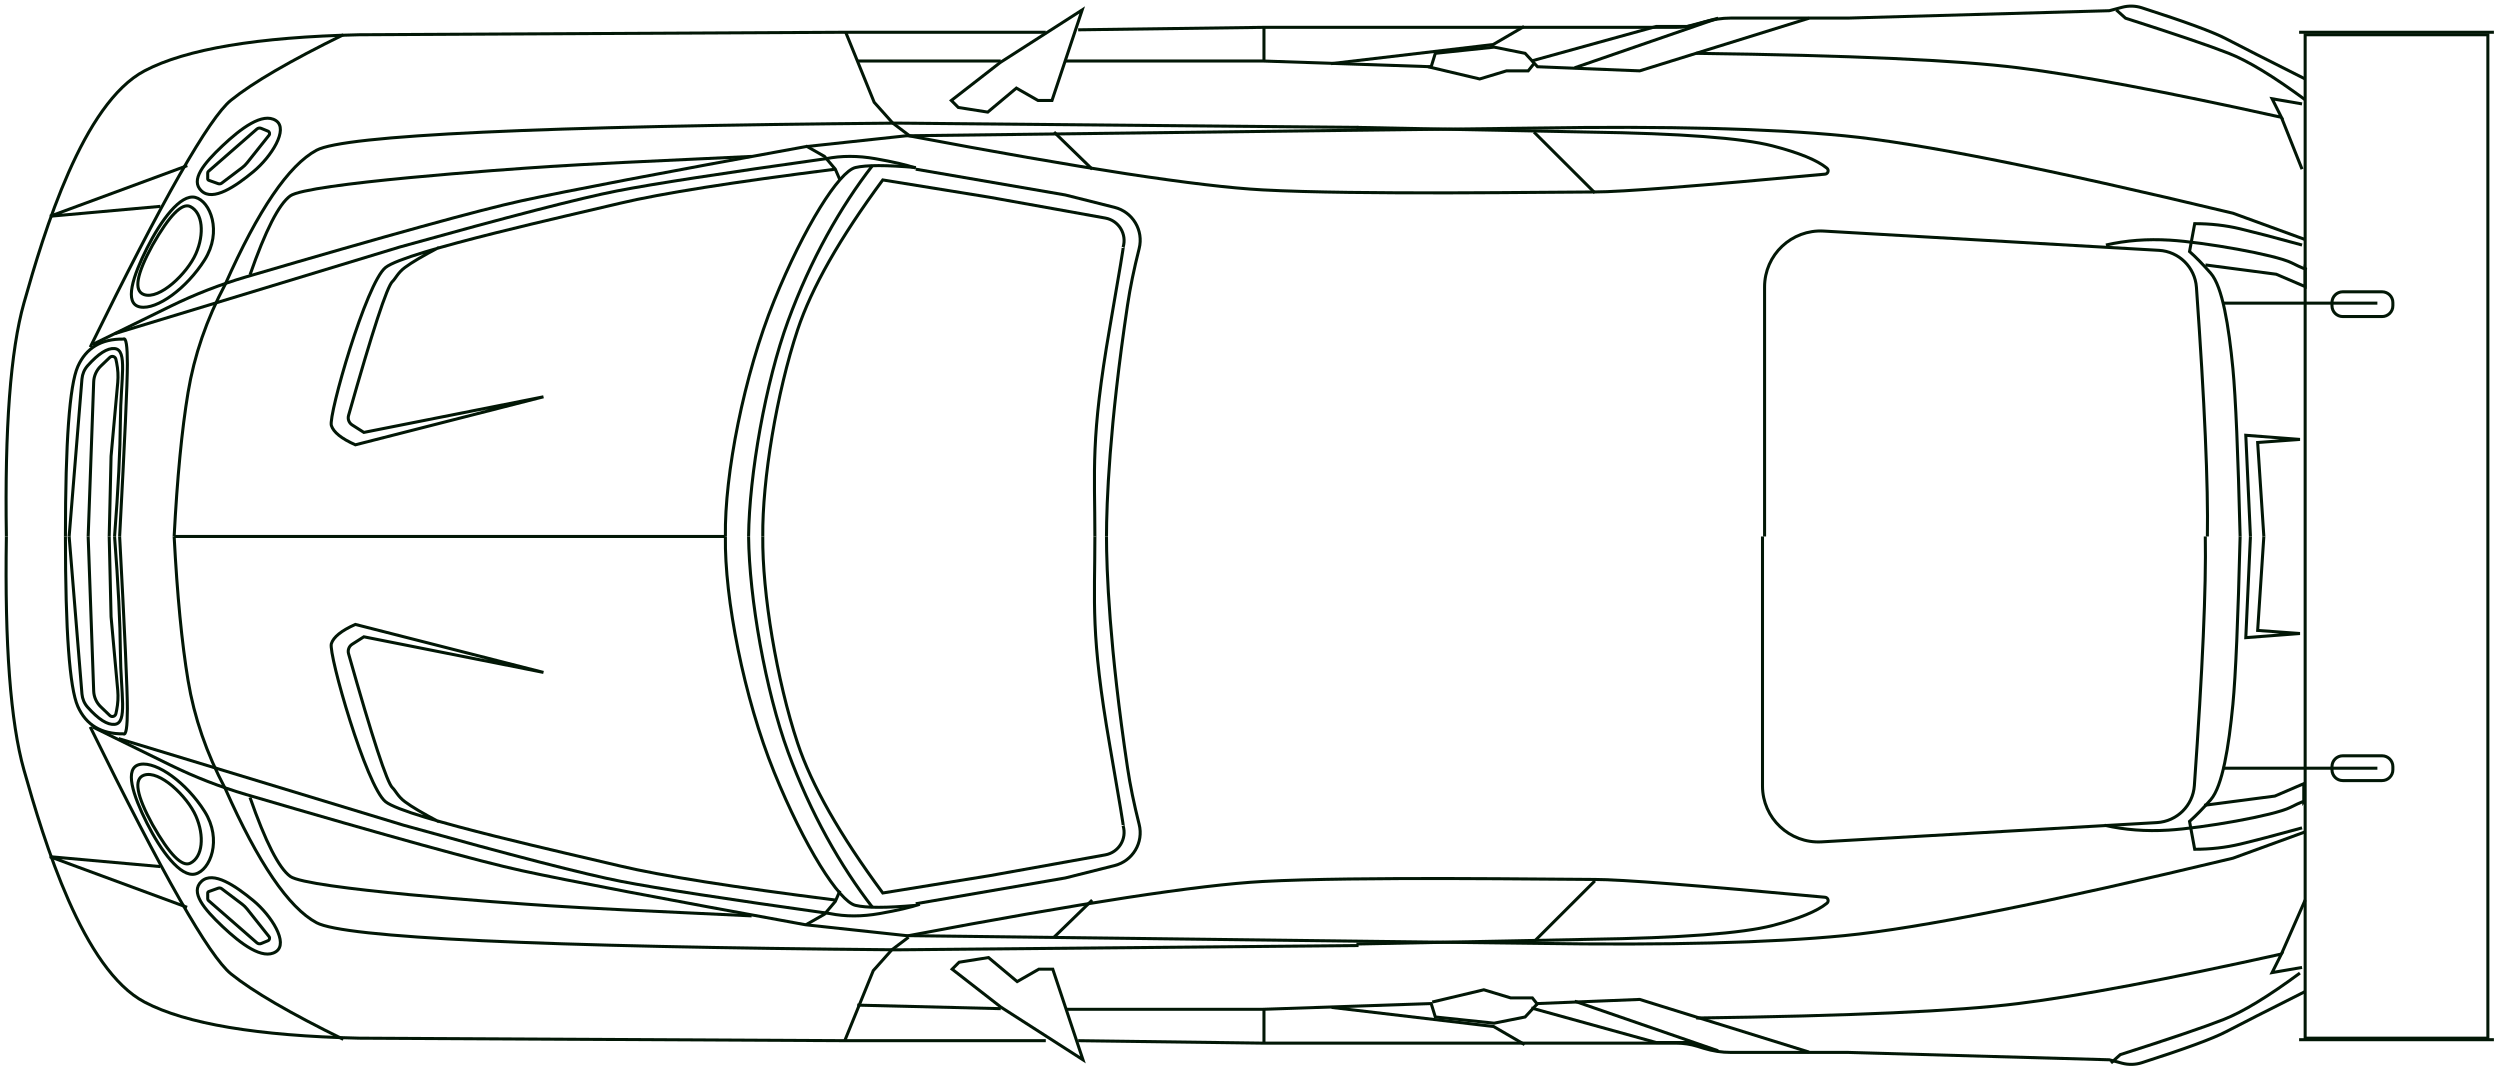
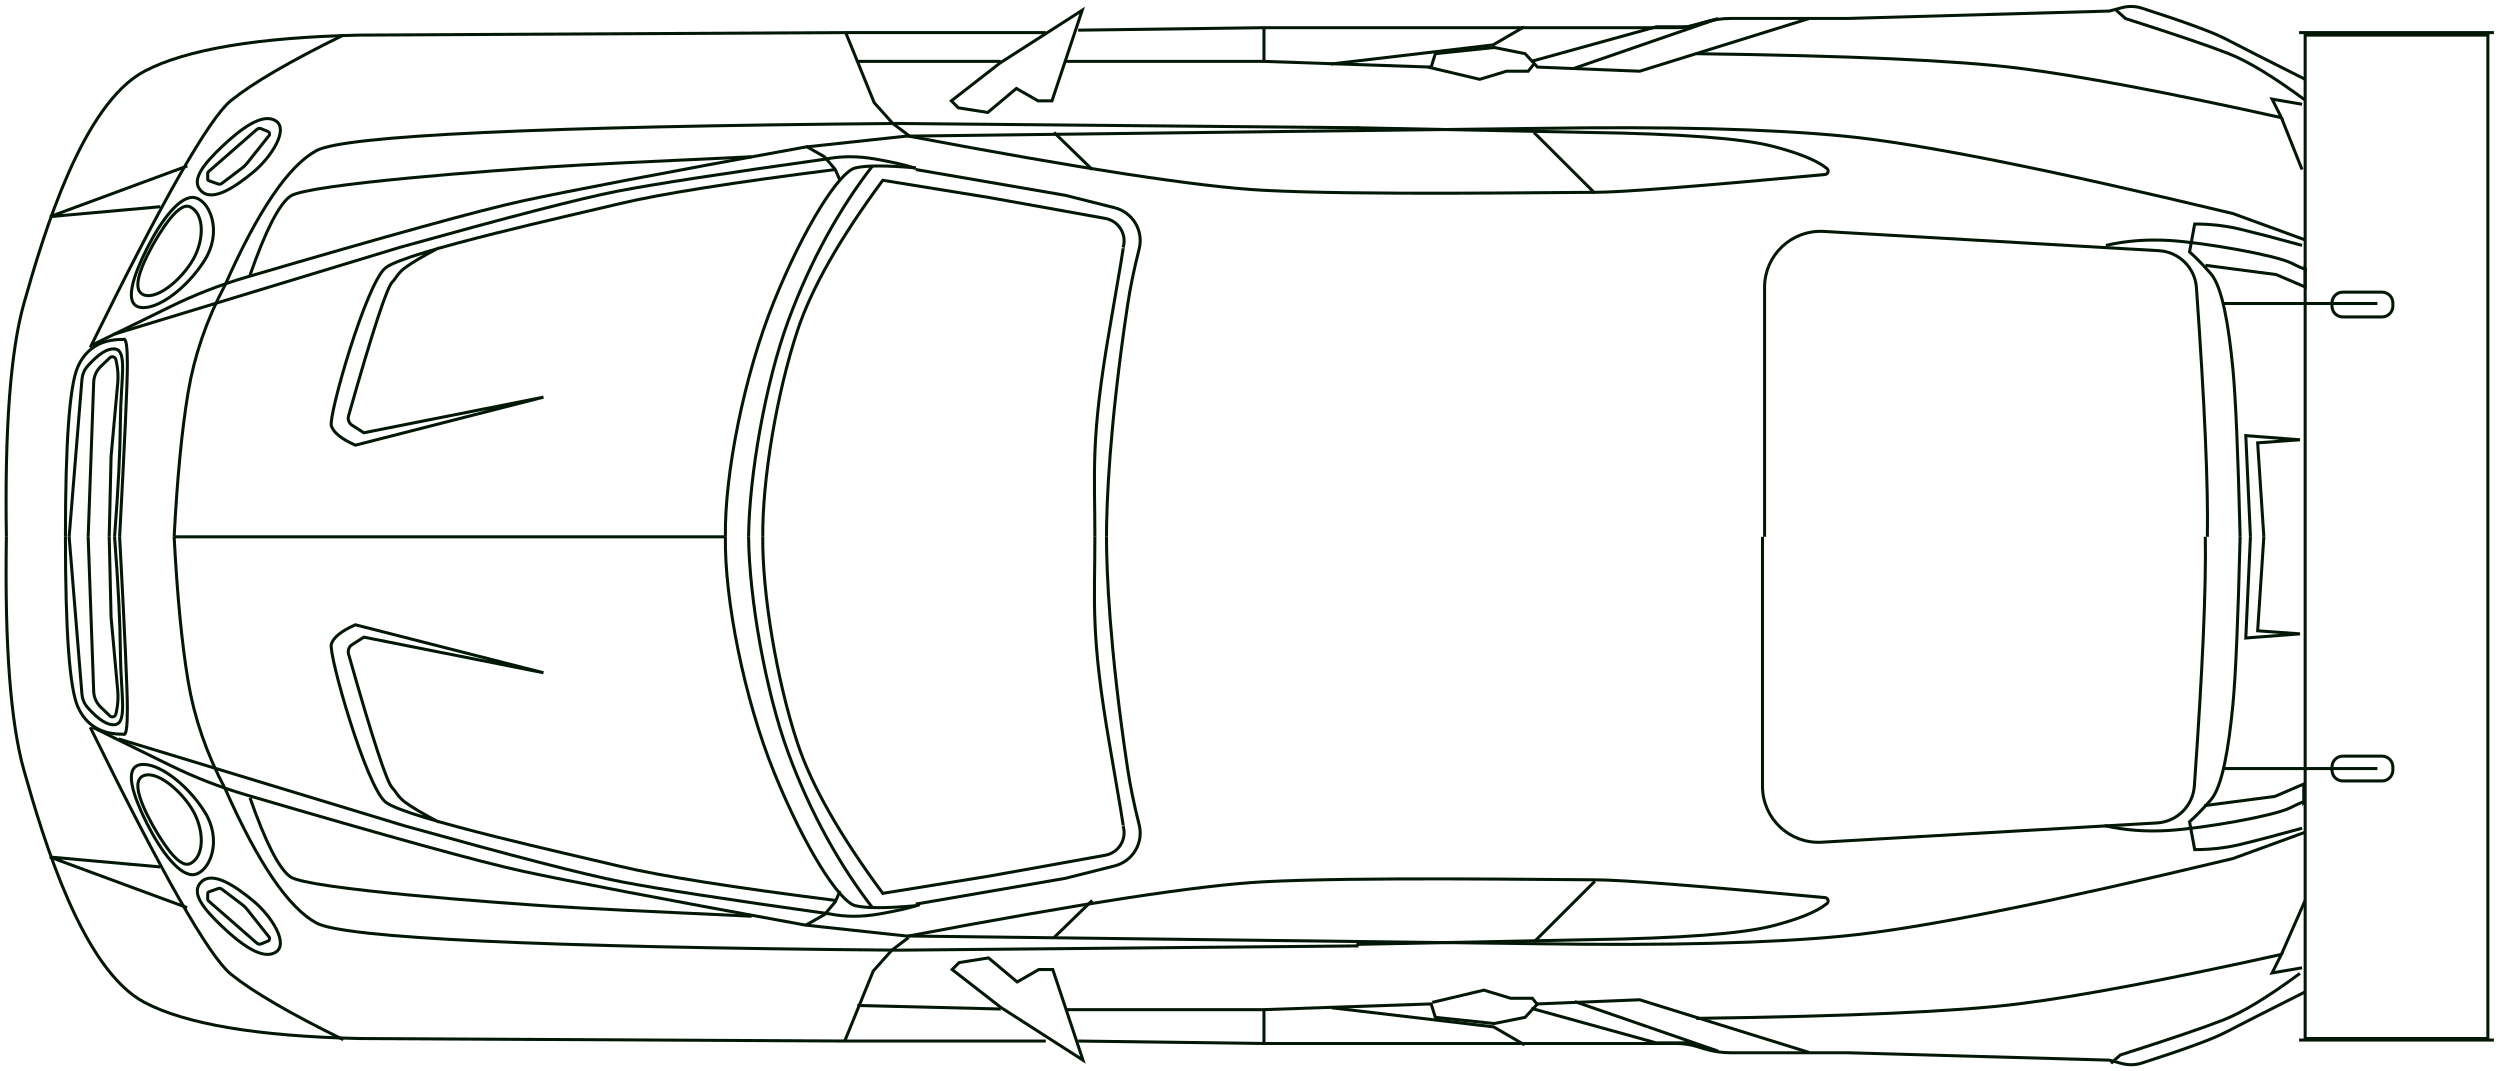
- <svg xmlns="http://www.w3.org/2000/svg" xmlns:xlink="http://www.w3.org/1999/xlink" version="1.1" preserveAspectRatio="xMidYMid meet" viewBox="0 0 820 351" width="820" height="351">
+ <svg xmlns="http://www.w3.org/2000/svg" xmlns:xlink="http://www.w3.org/1999/xlink" version="1.1" preserveAspectRatio="xMidYMid meet" viewBox="0 0 820 351" width="600" height="257">
  <defs>
    <path d="M756.09 11.4L816.02 11.4L816.02 340.52L756.09 340.52L756.09 11.4Z" id="a1Jz32UZfT" />
    <path d="M818 10.58L754.11 10.58" id="j6EupHoHQ" />
    <path d="M818 341.02L754.11 341.02" id="daViYHaZj" />
    <path d="M343.02 341.34L277 341.34L117.79 340.52C84.45 339.76 61 335.82 47.46 328.71C27.14 318.04 14.45 275.89 7.85 252.52C3.45 236.95 1.53 211.43 2.09 175.96" id="a1AID193UI" />
    <path d="M39.24 175.96C40.93 144.39 41.78 125.55 41.78 119.46C41.78 113.36 41.34 110.62 40.46 111.22C33.21 111.12 28.23 114.13 25.52 120.22C22.82 126.32 21.46 144.9 21.46 175.96" id="acMe4nPJe" />
    <path d="M112.6 11.4C95.18 19.95 82.9 27.1 75.77 32.86C68.64 38.62 53.25 65.62 29.59 113.87" id="a3JXsNpia" />
    <path d="M756.09 78.57L732.43 69.94C671.83 55.38 629.34 46.91 604.96 44.54C580.59 42.17 546.9 41.32 503.9 42L297.22 44.54L264.21 48.1C217.66 56.56 186.59 62.49 171.02 65.87C157.39 68.84 127.3 77.15 80.75 90.81C72.22 93.31 63.92 96.54 55.93 100.45C52.52 102.12 43.99 106.31 30.35 112.99" id="b18ZyCV0w" />
    <path d="M39.24 175.96C40.93 207.53 41.78 226.36 41.78 232.46C41.78 238.55 41.34 241.3 40.46 240.7C33.21 240.79 28.23 237.79 25.52 231.7C22.82 225.6 21.46 207.02 21.46 175.96" id="a2ETaWqO6w" />
    <path d="M112.6 340.9C95.18 332.35 82.9 325.19 75.77 319.44C68.64 313.68 53.25 286.68 29.59 238.42" id="adUfRmNlF" />
    <path d="M756.09 272.85L732.43 281.48C671.83 296.04 629.34 304.51 604.96 306.88C580.59 309.25 546.9 310.09 503.9 309.42L297.22 306.88L264.21 303.32C217.66 294.86 186.59 288.93 171.02 285.55C157.39 282.58 127.3 274.27 80.75 260.61C72.22 258.11 63.92 254.88 55.93 250.97C52.52 249.29 43.99 245.11 30.35 238.42" id="blchOQcsA" />
    <path d="M343.02 10.58L277 10.58L117.79 11.4C84.45 12.16 61 16.1 47.46 23.21C27.14 33.88 14.45 76.03 7.85 99.4C3.45 114.97 1.53 140.49 2.09 175.96" id="a2E3rVqH9u" />
    <path d="M328.04 20.52L354.96 3.25L345.05 32.96L340.48 32.96L333.37 28.9L323.98 36.77L314.33 35.25L312.04 32.96L328.04 20.52Z" id="c2YzpYxSiE" />
    <path d="M328.3 330.34L355.21 347.61L345.31 317.89L340.74 317.89L333.63 321.96L324.23 314.08L314.58 315.61L312.3 317.89L328.3 330.34Z" id="dviC4C0Gz" />
    <path d="M300.36 55.11C297.32 54.09 292.92 53.07 287.16 52.06C281.41 51.04 275.97 51.04 270.87 52.06C237.04 56.8 214.2 60.32 202.35 62.63C190.5 64.94 166.77 71.07 131.16 81.01L37.58 109.45" id="d1gH38q6C5" />
    <path d="M301.7 296.6C298.65 297.62 294.25 298.64 288.49 299.65C282.74 300.67 277.31 300.67 272.2 299.65C238.37 294.91 215.53 291.39 203.68 289.08C191.83 286.77 168.1 280.64 132.49 270.7L38.91 242.26" id="a4gMGSpWor" />
    <path d="M445.6 41.78L294.27 40.38C176.45 41.39 112.97 44.36 103.83 49.27C94.69 54.18 84.7 68.84 73.87 93.27C67.78 104.74 63.71 116.56 61.68 128.75C59.65 140.94 58.13 156.68 57.12 175.96" id="derrlnt2x" />
    <path d="M445.6 310.14L294.27 311.54C176.45 310.53 112.97 307.56 103.83 302.65C94.69 297.74 84.7 283.08 73.87 258.65C67.78 247.18 63.71 235.35 61.68 223.16C59.65 210.97 58.13 195.24 57.12 175.96" id="a1thG4yFMx" />
    <path d="M246.53 51.3C213.02 52.82 191.03 53.92 180.57 54.6C164.87 55.61 100.79 60.19 95.2 64.25C91.48 66.96 87.07 75.59 82 90.15" id="d3CJiRNZtw" />
    <path d="M246.53 300.41C213.02 298.89 191.03 297.79 180.57 297.11C164.87 296.1 100.79 291.52 95.2 287.46C91.48 284.75 87.07 276.12 82 261.56" id="bVioK9C0F" />
    <path d="M143.98 81.14C138.82 83.85 135.09 86.05 132.81 87.74C130.52 89.43 129.67 91.46 128.74 92.31C126.96 93.93 122.16 108.59 114.33 136.28C113.99 137.46 114.47 138.73 115.52 139.39C116.03 139.72 117.3 140.53 119.35 141.83L178.26 130.15L116.56 145.9C111.98 143.86 109.36 141.75 108.68 139.55C107.67 136.25 120.11 92.82 126.46 87.74C129.82 85.05 145.53 80.64 162.57 76.38C177.68 72.6 193.85 68.93 203.39 66.66C216.94 63.44 240.47 59.72 273.98 55.49" id="c5z4O1yvzA" />
    <path d="M143.98 269.57C138.82 266.86 135.09 264.66 132.81 262.96C130.52 261.27 129.67 259.24 128.74 258.39C126.96 256.77 122.16 242.12 114.33 214.43C113.99 213.24 114.47 211.97 115.52 211.31C116.03 210.98 117.3 210.17 119.35 208.87L178.26 220.55L116.56 204.81C111.98 206.84 109.36 208.95 108.68 211.15C107.67 214.46 120.11 257.88 126.46 262.96C129.82 265.65 145.53 270.06 162.57 274.32C177.68 278.1 193.85 281.77 203.39 284.04C216.94 287.26 240.47 290.98 273.98 295.21" id="a2fbdYsRnO" />
    <path d="M275.51 59.02L273.98 55.49L270.43 51.3L264.33 47.84" id="b8s1kKzAcl" />
    <path d="M275.51 292.14L273.98 295.67L270.43 299.86L264.33 303.32" id="a49l0QBrAu" />
    <path d="M300.36 54.95C290.73 54.11 284.14 54.11 280.59 54.95C275.25 56.22 263.83 74.25 253.92 98.63C244.02 123.01 237.61 155.74 237.93 175.96" id="a52mqBksdI" />
    <path d="M300.36 296.96C290.73 297.81 284.14 297.81 280.59 296.96C275.25 295.7 263.83 277.66 253.92 253.28C244.02 228.9 237.61 196.18 237.93 175.96" id="anGsGVXqT" />
    <path d="M286.17 54.32C275.7 67.81 265.86 85.17 258.49 105.24C251.13 125.3 245.74 155.74 245.54 175.96" id="bTrovwYwG" />
    <path d="M286.17 297.6C275.7 284.11 265.86 266.74 258.49 246.68C251.13 226.62 245.74 196.18 245.54 175.96" id="a1KBXehTK" />
    <path d="M359.12 175.96C359.13 154.06 357.63 144.13 364.02 107.37C367.25 88.78 368.7 80.02 368.38 81.09C369.68 76.79 366.95 72.31 362.52 71.52C357.46 70.61 344.79 68.33 324.53 64.69L289.55 59.02C275.5 78.03 266.19 94.42 261.62 108.17C254.76 128.8 250 157.49 250.19 175.96" id="jYT1HTcSf" />
    <path d="M359.12 175.96C359.13 197.86 357.63 207.79 364.02 244.55C367.25 263.14 368.7 271.9 368.38 270.83C369.68 275.13 366.95 279.61 362.52 280.4C357.46 281.31 344.79 283.59 324.53 287.23L289.55 292.9C275.5 273.89 266.19 257.5 261.62 243.75C254.76 223.12 250 194.43 250.19 175.96" id="bFvKiP8WC" />
    <path d="M362.93 175.96C362.93 165.06 363.88 139.74 369.84 100.01C370.69 94.34 371.96 88.19 373.64 81.54C375.16 75.57 371.54 69.51 365.57 68.01C363.42 67.46 358.03 66.11 349.42 63.95L300.36 55.49" id="b1vpRo3KtC" />
    <path d="M362.93 175.96C362.93 186.86 363.88 212.18 369.84 251.91C370.69 257.58 371.96 263.73 373.64 270.38C375.16 276.35 371.54 282.41 365.57 283.91C363.42 284.45 358.03 285.81 349.42 287.97L300.36 296.43" id="a24cwcUW5" />
    <path d="M66.1 62.63C69.91 66.17 77.27 61.12 83.11 56.3C88.95 51.47 94.79 42.33 90.48 39.54C86.16 36.75 79.05 42.07 72.96 47.84C66.86 53.62 62.29 59.09 66.1 62.63Z" id="a1lv0HVYL1" />
    <path d="M66.1 289.08C69.91 285.54 77.27 290.58 83.11 295.41C88.95 300.24 94.79 309.38 90.48 312.17C86.16 314.96 79.05 309.64 72.96 303.87C66.86 298.09 62.29 292.62 66.1 289.08Z" id="bK0DZJXIU" />
    <path d="M68.48 59.14C68.27 59.07 68.13 58.87 68.13 58.65C68.13 58.2 68.13 57.17 68.13 56.71C68.13 56.51 68.22 56.33 68.37 56.2C71.67 53.31 81.03 45.15 84.25 42.33C84.64 41.99 85.19 41.9 85.67 42.1C86.33 42.37 87.29 42.76 87.89 43.01C88.42 43.23 88.6 43.9 88.24 44.36C86.65 46.35 82.63 51.41 81.05 53.4C80.57 54.01 80.01 54.56 79.39 55.02C77.95 56.11 74.25 58.91 72.73 60.06C72.4 60.31 71.96 60.38 71.56 60.24C70.88 60 69.22 59.41 68.48 59.14Z" id="b2xWfp8KVM" />
    <path d="M68.48 292.43C68.27 292.5 68.13 292.7 68.13 292.92C68.13 293.37 68.13 294.39 68.13 294.86C68.13 295.05 68.22 295.24 68.37 295.37C71.67 298.25 81.03 306.42 84.25 309.23C84.64 309.57 85.19 309.67 85.67 309.47C86.33 309.2 87.29 308.8 87.89 308.56C88.42 308.34 88.6 307.66 88.24 307.21C86.65 305.22 82.63 300.15 81.05 298.16C80.57 297.56 80.01 297.01 79.39 296.54C77.95 295.45 74.25 292.65 72.73 291.51C72.4 291.25 71.96 291.19 71.56 291.33C70.88 291.57 69.22 292.16 68.48 292.43Z" id="b2XO0zHgtC" />
    <path d="M45.98 100.69C51.46 101.7 61.21 94.6 67.11 85.26C73 75.91 68.93 65.96 64.06 64.74C59.18 63.52 52.73 72.41 48.21 81.4C43.69 90.38 40.49 99.68 45.98 100.69Z" id="c2kiR47uA" />
    <path d="M45.98 250.71C51.46 249.7 61.21 256.8 67.11 266.15C73 275.49 68.93 285.45 64.06 286.67C59.18 287.88 52.73 278.99 48.21 270.01C43.69 261.02 40.49 251.72 45.98 250.71Z" id="aqhLA38f6" />
    <path d="M47.2 96.61C52.28 98.44 61.42 89.71 64.26 83.2C67.11 76.7 66.5 69.8 62.43 67.76C59.72 66.41 55.59 70.61 50.04 80.37C44.76 89.98 43.81 95.39 47.2 96.61Z" id="dq0rBIsfC" />
    <path d="M47.2 254.27C52.28 252.44 61.42 261.18 64.26 267.68C67.11 274.18 66.5 281.09 62.43 283.12C59.72 284.47 55.59 280.27 50.04 270.51C44.76 260.9 43.81 255.49 47.2 254.27Z" id="cnWSWLSWh" />
    <path d="M37.58 175.96C38.78 160.38 39.42 147.71 39.49 137.96C39.59 124.22 41.96 114.73 37.58 114.33C35.23 114.11 32.29 115.98 28.76 119.93C27.67 121.15 27.02 122.68 26.88 124.31C26.32 131.19 24.92 148.41 22.68 175.96" id="a2EsCYPBrT" />
    <path d="M37.58 175.96C38.78 191.54 39.42 204.21 39.49 213.96C39.59 227.7 41.96 237.19 37.58 237.59C35.23 237.81 32.29 235.94 28.76 231.98C27.67 230.77 27.02 229.24 26.88 227.61C26.32 220.73 24.92 203.51 22.68 175.96" id="b13GLEqhQv" />
    <path d="M35.82 175.96L36.43 149.64C37.6 136.75 38.33 128.69 38.62 125.47C38.81 123.31 38.69 121.13 38.26 119.01C38.12 118.35 38.2 118.73 38.02 117.86C37.83 116.93 36.69 116.58 36.01 117.24C34.98 118.23 33.95 119.22 33.04 120.09C31.63 121.45 30.8 123.31 30.73 125.26C30.49 132.02 29.88 148.92 28.92 175.96" id="c2EnHgqNpe" />
    <path d="M35.82 175.96L36.43 202.28C37.6 215.17 38.33 223.23 38.62 226.45C38.81 228.61 38.69 230.79 38.26 232.91C38.12 233.57 38.2 233.19 38.02 234.06C37.83 234.99 36.69 235.34 36.01 234.68C34.98 233.69 33.95 232.7 33.04 231.82C31.63 230.47 30.8 228.61 30.73 226.65C30.49 219.9 29.88 203 28.92 175.96" id="b25qoaqrOt" />
    <path d="M237.92 175.96L57.12 175.96" id="ffP2s7hle" />
    <path d="M277.39 10.58L286.73 33.55L292.83 40.38L298.31 44.52" id="a30p6hf59z" />
    <path d="M277.08 341.34L286.43 318.37L292.52 311.54L298.01 307.4" id="c1OjP4Iq4i" />
    <path d="M444.91 41.78L521.09 43.32C551.33 43.77 571.42 45.28 581.35 47.84C590.05 50.09 596.01 52.52 599.22 55.15C599.99 55.78 599.61 57.03 598.62 57.12C556.78 61.01 531.62 62.96 523.12 62.96C509.92 62.96 445.25 63.98 414.1 62.28C393.34 61.16 354.64 55.23 298.01 44.52" id="crjNf0vmC" />
    <path d="M358.24 55.49L345.72 43.32" id="b67OWM5BS" />
    <path d="M444.91 309.64L521.09 308.1C551.33 307.65 571.42 306.14 581.35 303.58C590.05 301.33 596.01 298.9 599.22 296.27C599.99 295.64 599.61 294.39 598.62 294.3C556.78 290.41 531.62 288.46 523.12 288.46C509.92 288.46 445.25 287.44 414.1 289.13C393.34 290.26 354.64 296.18 298.01 306.9" id="b2ZnP137q2" />
    <path d="M358.24 295.23L345.72 307.4" id="barcFc8Dt" />
    <path d="M503.14 43.32L523.12 63.26" id="cKTe7xzc" />
    <path d="M503.14 308.87L523.12 288.93" id="aoS8K17ak" />
    <path d="M756.09 325.22C743.51 331.54 734.85 335.94 730.11 338.42C725.86 340.65 716.66 344.03 702.51 348.57C700.42 349.24 698.17 349.29 696.05 348.73C695.49 348.58 694.09 348.2 691.85 347.61L606.2 345.19C585.68 345.19 572.86 345.19 567.73 345.19C564.73 345.19 561.75 344.74 558.88 343.85C557.78 343.51 558.06 343.6 556.78 343.2C554.53 342.5 552.19 342.15 549.84 342.15C531.76 342.15 486.56 342.15 414.24 342.15L353.64 341.34" id="b1sFjPJ9Ks" />
    <path d="M756.09 25.9C743.51 19.58 734.85 15.18 730.11 12.7C725.86 10.47 716.66 7.09 702.51 2.55C700.42 1.88 698.17 1.83 696.05 2.39C695.49 2.54 694.09 2.92 691.85 3.51L606.2 5.93C585.68 5.93 572.86 5.93 567.73 5.93C564.73 5.93 561.75 6.38 558.88 7.27C557.78 7.61 558.06 7.52 556.78 7.92C554.53 8.62 552.19 8.97 549.84 8.97C531.76 8.97 486.56 8.97 414.24 8.97L353.64 9.78" id="h1RWE9Pf5G" />
    <path d="M724.02 175.96C724.31 159.37 723.12 132.13 720.43 94.23C719.96 87.68 714.7 82.49 708.14 82.11C682.27 80.62 622.47 77.19 598.19 75.79C587.65 75.19 578.78 83.57 578.78 94.12C578.78 105.03 578.78 132.31 578.78 175.96" id="c1axSijrfF" />
    <path d="M723.34 175.96C723.64 192.55 722.44 219.79 719.75 257.69C719.29 264.24 714.03 269.43 707.47 269.81C681.59 271.29 621.8 274.73 597.51 276.13C586.98 276.73 578.1 268.35 578.1 257.8C578.1 246.89 578.1 219.61 578.1 175.96" id="a10ePuSAne" />
    <path d="M61.37 297.6L16.34 280.99L52.57 284.24" id="ar0F5AoZl" />
    <path d="M61.43 54.32L16.4 70.93L52.63 67.68" id="abWEGU2sk" />
    <path d="M328.25 20.01L281.19 20.01" id="a2YogQTOsg" />
    <path d="M328.25 330.84L281.19 329.68" id="b3xdTpmxc" />
    <path d="M593.34 5.97L537.82 23.24L504.3 21.89L500.24 17.49L490.08 15.46L470.78 17.49L469.43 21.89L414.25 20.01L349.58 20.01" id="be8FC8yDz" />
    <path d="M593.34 345.08L537.82 327.81L504.3 329.17L500.24 333.57L490.08 335.6L470.78 333.57L469.43 329.17L414.25 331.05L349.58 331.05" id="d1b9BDsCTk" />
    <path d="M503.14 20.87L501.25 23.24L494.14 23.24L485.34 25.9L468.41 21.89" id="eh0lneT2C" />
    <path d="M504.5 329.68L502.61 327.31L495.5 327.31L486.7 324.65L469.77 328.67" id="e1wRBWwJrj" />
    <path d="M414.58 20.01L414.58 8.68" id="akHTlJBL8" />
    <path d="M414.58 342.21L414.58 330.84" id="a56cA430G" />
    <path d="M436.59 20.87L489.74 14.61L499.9 8.68" id="bda35Som7" />
    <path d="M436.76 330.43L489.91 336.7L500.07 342.62" id="cahFrPm71" />
    <path d="M516.49 22.23L563.55 5.97L553.39 8.68L543.23 8.68L502.27 20.01" id="a6pW27j7Ts" />
    <path d="M516.49 328.4L563.55 344.66L553.39 341.95L543.23 341.95L502.27 330.62" id="a1Mt9QtjlG" />
    <path d="M755.07 34.08L745.25 32.39L748.3 38.48C710.61 30.13 681.83 24.71 661.97 22.23C642.1 19.74 606.89 18.16 556.34 17.49" id="eFLEX5cME" />
    <path d="M755.07 317.32L745.25 319.01L748.3 312.92C710.61 321.27 681.83 326.69 661.97 329.17C642.1 331.65 606.89 333.23 556.34 333.91" id="m2gypsM0Td" />
    <path d="M755.07 55.49L748.3 38.48" id="fihe1RCJH" />
    <path d="M756.09 295.21L748.3 312.92" id="g4AelH1qIH" />
    <path d="M756.09 32.72C745.7 25.05 737.35 19.97 731.03 17.49C724.71 15 713.43 11.17 697.18 5.97L694.13 3.25" id="c4qZ21aK78" />
    <path d="M754.37 319.17C743.98 326.85 735.63 331.93 729.31 334.41C722.99 336.89 711.7 340.73 695.45 345.92L692.4 348.65" id="azAFxKFCo" />
    <path d="M755.07 80.37C746.27 77.95 739.5 76.18 734.76 75.05C730.02 73.92 725.05 73.36 719.86 73.36L718.17 82.5C720.22 84.31 722.53 86.68 725.11 89.61C728.97 94.01 731.03 106.88 732.39 120.9C733.29 130.24 734.08 148.59 734.76 175.96" id="ailn7Ve8J" />
    <path d="M755.07 271.54C746.27 273.96 739.5 275.74 734.76 276.87C730.02 278 725.05 278.56 719.86 278.56L718.17 269.42C720.22 267.61 722.53 265.24 725.11 262.31C728.97 257.91 731.03 245.04 732.39 231.02C733.29 221.68 734.08 203.32 734.76 175.96" id="b1pvCasLtZ" />
    <path d="M779.78 99.43L729 99.43" id="fjoYdmkWS" />
    <path d="M779.78 251.97L729 251.97" id="b1m37bFWgi" />
    <path d="M781.31 95.71C783.27 95.71 784.86 97.29 784.86 99.25C784.86 100.17 784.86 99.37 784.86 100.29C784.86 102.24 783.27 103.83 781.31 103.83C778.03 103.83 771.72 103.83 768.43 103.83C766.47 103.83 764.89 102.24 764.89 100.29C764.89 99.37 764.89 100.17 764.89 99.25C764.89 97.29 766.47 95.71 768.43 95.71C771.72 95.71 778.03 95.71 781.31 95.71Z" id="aj7RrXMa5" />
    <path d="M781.31 247.9C783.27 247.9 784.86 249.49 784.86 251.45C784.86 252.37 784.86 251.57 784.86 252.48C784.86 254.44 783.27 256.03 781.31 256.03C778.03 256.03 771.72 256.03 768.43 256.03C766.47 256.03 764.89 254.44 764.89 252.48C764.89 251.57 764.89 252.37 764.89 251.45C764.89 249.49 766.47 247.9 768.43 247.9C771.72 247.9 778.03 247.9 781.31 247.9Z" id="eGuSRnU47" />
    <path d="M742.54 175.96L740.51 145.14L754.39 144.13L736.62 142.77L738.14 175.96" id="aCNJsS65v" />
    <path d="M742.54 175.96L740.51 206.78L754.39 207.79L736.62 209.15L738.14 175.96" id="b34iRnaMa7" />
    <path d="M723.38 86.9L746.6 89.95L756.09 94.01L756.09 87.92C756.76 88.59 755.29 88.03 751.68 86.22C746.27 83.52 722.91 79.45 711.73 78.77C704.29 78.32 697.29 78.86 690.74 80.37" id="b1qh4BJo1" />
    <path d="M722.93 264.15L746.15 261.11L755.64 257.04L755.64 263.14C756.31 262.46 754.84 263.03 751.23 264.83C745.82 267.54 722.46 271.6 711.28 272.28C703.84 272.73 696.84 272.2 690.29 270.68" id="a9CrQgLr0" />
  </defs>
  <g>
    <g>
      <g>
        <g>
          <use xlink:href="#a1Jz32UZfT" opacity="1" fill-opacity="0" stroke="#021706" stroke-width="1" stroke-opacity="1" />
        </g>
      </g>
      <g>
        <g>
          <use xlink:href="#j6EupHoHQ" opacity="1" fill-opacity="0" stroke="#021706" stroke-width="1" stroke-opacity="1" />
        </g>
      </g>
      <g>
        <g>
          <use xlink:href="#daViYHaZj" opacity="1" fill-opacity="0" stroke="#021706" stroke-width="1" stroke-opacity="1" />
        </g>
      </g>
      <g>
        <g>
          <use xlink:href="#a1AID193UI" opacity="1" fill-opacity="0" stroke="#021706" stroke-width="1" stroke-opacity="1" />
        </g>
      </g>
      <g>
        <g>
          <use xlink:href="#acMe4nPJe" opacity="1" fill-opacity="0" stroke="#021706" stroke-width="1" stroke-opacity="1" />
        </g>
      </g>
      <g>
        <g>
          <use xlink:href="#a3JXsNpia" opacity="1" fill-opacity="0" stroke="#021706" stroke-width="1" stroke-opacity="1" />
        </g>
      </g>
      <g>
        <g>
          <use xlink:href="#b18ZyCV0w" opacity="1" fill-opacity="0" stroke="#021706" stroke-width="1" stroke-opacity="1" />
        </g>
      </g>
      <g>
        <g>
          <use xlink:href="#a2ETaWqO6w" opacity="1" fill-opacity="0" stroke="#021706" stroke-width="1" stroke-opacity="1" />
        </g>
      </g>
      <g>
        <g>
          <use xlink:href="#adUfRmNlF" opacity="1" fill-opacity="0" stroke="#021706" stroke-width="1" stroke-opacity="1" />
        </g>
      </g>
      <g>
        <g>
          <use xlink:href="#blchOQcsA" opacity="1" fill-opacity="0" stroke="#021706" stroke-width="1" stroke-opacity="1" />
        </g>
      </g>
      <g>
        <g>
          <use xlink:href="#a2E3rVqH9u" opacity="1" fill-opacity="0" stroke="#021706" stroke-width="1" stroke-opacity="1" />
        </g>
      </g>
      <g>
        <g>
          <use xlink:href="#c2YzpYxSiE" opacity="1" fill-opacity="0" stroke="#021706" stroke-width="1" stroke-opacity="1" />
        </g>
      </g>
      <g>
        <g>
          <use xlink:href="#dviC4C0Gz" opacity="1" fill-opacity="0" stroke="#021706" stroke-width="1" stroke-opacity="1" />
        </g>
      </g>
      <g>
        <g>
          <use xlink:href="#d1gH38q6C5" opacity="1" fill-opacity="0" stroke="#021706" stroke-width="1" stroke-opacity="1" />
        </g>
      </g>
      <g>
        <g>
          <use xlink:href="#a4gMGSpWor" opacity="1" fill-opacity="0" stroke="#021706" stroke-width="1" stroke-opacity="1" />
        </g>
      </g>
      <g>
        <g>
          <use xlink:href="#derrlnt2x" opacity="1" fill-opacity="0" stroke="#021706" stroke-width="1" stroke-opacity="1" />
        </g>
      </g>
      <g>
        <g>
          <use xlink:href="#a1thG4yFMx" opacity="1" fill-opacity="0" stroke="#021706" stroke-width="1" stroke-opacity="1" />
        </g>
      </g>
      <g>
        <g>
          <use xlink:href="#d3CJiRNZtw" opacity="1" fill-opacity="0" stroke="#021706" stroke-width="1" stroke-opacity="1" />
        </g>
      </g>
      <g>
        <g>
          <use xlink:href="#bVioK9C0F" opacity="1" fill-opacity="0" stroke="#021706" stroke-width="1" stroke-opacity="1" />
        </g>
      </g>
      <g>
        <g>
          <use xlink:href="#c5z4O1yvzA" opacity="1" fill-opacity="0" stroke="#021706" stroke-width="1" stroke-opacity="1" />
        </g>
      </g>
      <g>
        <g>
          <use xlink:href="#a2fbdYsRnO" opacity="1" fill-opacity="0" stroke="#021706" stroke-width="1" stroke-opacity="1" />
        </g>
      </g>
      <g>
        <g>
          <use xlink:href="#b8s1kKzAcl" opacity="1" fill-opacity="0" stroke="#021706" stroke-width="1" stroke-opacity="1" />
        </g>
      </g>
      <g>
        <g>
          <use xlink:href="#a49l0QBrAu" opacity="1" fill-opacity="0" stroke="#021706" stroke-width="1" stroke-opacity="1" />
        </g>
      </g>
      <g>
        <g>
          <use xlink:href="#a52mqBksdI" opacity="1" fill-opacity="0" stroke="#021706" stroke-width="1" stroke-opacity="1" />
        </g>
      </g>
      <g>
        <g>
          <use xlink:href="#anGsGVXqT" opacity="1" fill-opacity="0" stroke="#021706" stroke-width="1" stroke-opacity="1" />
        </g>
      </g>
      <g>
        <g>
          <use xlink:href="#bTrovwYwG" opacity="1" fill-opacity="0" stroke="#021706" stroke-width="1" stroke-opacity="1" />
        </g>
      </g>
      <g>
        <g>
          <use xlink:href="#a1KBXehTK" opacity="1" fill-opacity="0" stroke="#021706" stroke-width="1" stroke-opacity="1" />
        </g>
      </g>
      <g>
        <g>
          <use xlink:href="#jYT1HTcSf" opacity="1" fill-opacity="0" stroke="#021706" stroke-width="1" stroke-opacity="1" />
        </g>
      </g>
      <g>
        <g>
          <use xlink:href="#bFvKiP8WC" opacity="1" fill-opacity="0" stroke="#021706" stroke-width="1" stroke-opacity="1" />
        </g>
      </g>
      <g>
        <g>
          <use xlink:href="#b1vpRo3KtC" opacity="1" fill-opacity="0" stroke="#021706" stroke-width="1" stroke-opacity="1" />
        </g>
      </g>
      <g>
        <g>
          <use xlink:href="#a24cwcUW5" opacity="1" fill-opacity="0" stroke="#021706" stroke-width="1" stroke-opacity="1" />
        </g>
      </g>
      <g>
        <g>
          <use xlink:href="#a1lv0HVYL1" opacity="1" fill-opacity="0" stroke="#021706" stroke-width="1" stroke-opacity="1" />
        </g>
      </g>
      <g>
        <g>
          <use xlink:href="#bK0DZJXIU" opacity="1" fill-opacity="0" stroke="#021706" stroke-width="1" stroke-opacity="1" />
        </g>
      </g>
      <g>
        <g>
          <use xlink:href="#b2xWfp8KVM" opacity="1" fill-opacity="0" stroke="#021706" stroke-width="1" stroke-opacity="1" />
        </g>
      </g>
      <g>
        <g>
          <use xlink:href="#b2XO0zHgtC" opacity="1" fill-opacity="0" stroke="#021706" stroke-width="1" stroke-opacity="1" />
        </g>
      </g>
      <g>
        <g>
          <use xlink:href="#c2kiR47uA" opacity="1" fill-opacity="0" stroke="#021706" stroke-width="1" stroke-opacity="1" />
        </g>
      </g>
      <g>
        <g>
          <use xlink:href="#aqhLA38f6" opacity="1" fill-opacity="0" stroke="#021706" stroke-width="1" stroke-opacity="1" />
        </g>
      </g>
      <g>
        <g>
          <use xlink:href="#dq0rBIsfC" opacity="1" fill-opacity="0" stroke="#021706" stroke-width="1" stroke-opacity="1" />
        </g>
      </g>
      <g>
        <g>
          <use xlink:href="#cnWSWLSWh" opacity="1" fill-opacity="0" stroke="#021706" stroke-width="1" stroke-opacity="1" />
        </g>
      </g>
      <g>
        <g>
          <use xlink:href="#a2EsCYPBrT" opacity="1" fill-opacity="0" stroke="#021706" stroke-width="1" stroke-opacity="1" />
        </g>
      </g>
      <g>
        <g>
          <use xlink:href="#b13GLEqhQv" opacity="1" fill-opacity="0" stroke="#021706" stroke-width="1" stroke-opacity="1" />
        </g>
      </g>
      <g>
        <g>
          <use xlink:href="#c2EnHgqNpe" opacity="1" fill-opacity="0" stroke="#021706" stroke-width="1" stroke-opacity="1" />
        </g>
      </g>
      <g>
        <g>
          <use xlink:href="#b25qoaqrOt" opacity="1" fill-opacity="0" stroke="#021706" stroke-width="1" stroke-opacity="1" />
        </g>
      </g>
      <g>
        <g>
          <use xlink:href="#ffP2s7hle" opacity="1" fill-opacity="0" stroke="#021706" stroke-width="1" stroke-opacity="1" />
        </g>
      </g>
      <g>
        <g>
          <use xlink:href="#a30p6hf59z" opacity="1" fill-opacity="0" stroke="#021706" stroke-width="1" stroke-opacity="1" />
        </g>
      </g>
      <g>
        <g>
          <use xlink:href="#c1OjP4Iq4i" opacity="1" fill-opacity="0" stroke="#021706" stroke-width="1" stroke-opacity="1" />
        </g>
      </g>
      <g>
        <g>
          <use xlink:href="#crjNf0vmC" opacity="1" fill-opacity="0" stroke="#021706" stroke-width="1" stroke-opacity="1" />
        </g>
      </g>
      <g>
        <g>
          <use xlink:href="#b67OWM5BS" opacity="1" fill-opacity="0" stroke="#021706" stroke-width="1" stroke-opacity="1" />
        </g>
      </g>
      <g>
        <g>
          <use xlink:href="#b2ZnP137q2" opacity="1" fill-opacity="0" stroke="#021706" stroke-width="1" stroke-opacity="1" />
        </g>
      </g>
      <g>
        <g>
          <use xlink:href="#barcFc8Dt" opacity="1" fill-opacity="0" stroke="#021706" stroke-width="1" stroke-opacity="1" />
        </g>
      </g>
      <g>
        <g>
          <use xlink:href="#cKTe7xzc" opacity="1" fill-opacity="0" stroke="#021706" stroke-width="1" stroke-opacity="1" />
        </g>
      </g>
      <g>
        <g>
          <use xlink:href="#aoS8K17ak" opacity="1" fill-opacity="0" stroke="#021706" stroke-width="1" stroke-opacity="1" />
        </g>
      </g>
      <g>
        <g>
          <use xlink:href="#b1sFjPJ9Ks" opacity="1" fill-opacity="0" stroke="#021706" stroke-width="1" stroke-opacity="1" />
        </g>
      </g>
      <g>
        <g>
          <use xlink:href="#h1RWE9Pf5G" opacity="1" fill-opacity="0" stroke="#021706" stroke-width="1" stroke-opacity="1" />
        </g>
      </g>
      <g>
        <g>
          <use xlink:href="#c1axSijrfF" opacity="1" fill-opacity="0" stroke="#021706" stroke-width="1" stroke-opacity="1" />
        </g>
      </g>
      <g>
        <g>
          <use xlink:href="#a10ePuSAne" opacity="1" fill-opacity="0" stroke="#021706" stroke-width="1" stroke-opacity="1" />
        </g>
      </g>
      <g>
        <g>
          <use xlink:href="#ar0F5AoZl" opacity="1" fill-opacity="0" stroke="#021706" stroke-width="1" stroke-opacity="1" />
        </g>
      </g>
      <g>
        <g>
          <use xlink:href="#abWEGU2sk" opacity="1" fill-opacity="0" stroke="#021706" stroke-width="1" stroke-opacity="1" />
        </g>
      </g>
      <g>
        <g>
          <use xlink:href="#a2YogQTOsg" opacity="1" fill-opacity="0" stroke="#021706" stroke-width="1" stroke-opacity="1" />
        </g>
      </g>
      <g>
        <g>
          <use xlink:href="#b3xdTpmxc" opacity="1" fill-opacity="0" stroke="#021706" stroke-width="1" stroke-opacity="1" />
        </g>
      </g>
      <g>
        <g>
          <use xlink:href="#be8FC8yDz" opacity="1" fill-opacity="0" stroke="#021706" stroke-width="1" stroke-opacity="1" />
        </g>
      </g>
      <g>
        <g>
          <use xlink:href="#d1b9BDsCTk" opacity="1" fill-opacity="0" stroke="#021706" stroke-width="1" stroke-opacity="1" />
        </g>
      </g>
      <g>
        <g>
          <use xlink:href="#eh0lneT2C" opacity="1" fill-opacity="0" stroke="#021706" stroke-width="1" stroke-opacity="1" />
        </g>
      </g>
      <g>
        <g>
          <use xlink:href="#e1wRBWwJrj" opacity="1" fill-opacity="0" stroke="#021706" stroke-width="1" stroke-opacity="1" />
        </g>
      </g>
      <g>
        <g>
          <use xlink:href="#akHTlJBL8" opacity="1" fill-opacity="0" stroke="#021706" stroke-width="1" stroke-opacity="1" />
        </g>
      </g>
      <g>
        <g>
          <use xlink:href="#a56cA430G" opacity="1" fill-opacity="0" stroke="#021706" stroke-width="1" stroke-opacity="1" />
        </g>
      </g>
      <g>
        <g>
          <use xlink:href="#bda35Som7" opacity="1" fill-opacity="0" stroke="#021706" stroke-width="1" stroke-opacity="1" />
        </g>
      </g>
      <g>
        <g>
          <use xlink:href="#cahFrPm71" opacity="1" fill-opacity="0" stroke="#021706" stroke-width="1" stroke-opacity="1" />
        </g>
      </g>
      <g>
        <g>
          <use xlink:href="#a6pW27j7Ts" opacity="1" fill-opacity="0" stroke="#021706" stroke-width="1" stroke-opacity="1" />
        </g>
      </g>
      <g>
        <g>
          <use xlink:href="#a1Mt9QtjlG" opacity="1" fill-opacity="0" stroke="#021706" stroke-width="1" stroke-opacity="1" />
        </g>
      </g>
      <g>
        <g>
          <use xlink:href="#eFLEX5cME" opacity="1" fill-opacity="0" stroke="#021706" stroke-width="1" stroke-opacity="1" />
        </g>
      </g>
      <g>
        <g>
          <use xlink:href="#m2gypsM0Td" opacity="1" fill-opacity="0" stroke="#021706" stroke-width="1" stroke-opacity="1" />
        </g>
      </g>
      <g>
        <g>
          <use xlink:href="#fihe1RCJH" opacity="1" fill-opacity="0" stroke="#021706" stroke-width="1" stroke-opacity="1" />
        </g>
      </g>
      <g>
        <g>
          <use xlink:href="#g4AelH1qIH" opacity="1" fill-opacity="0" stroke="#021706" stroke-width="1" stroke-opacity="1" />
        </g>
      </g>
      <g>
        <g>
          <use xlink:href="#c4qZ21aK78" opacity="1" fill-opacity="0" stroke="#021706" stroke-width="1" stroke-opacity="1" />
        </g>
      </g>
      <g>
        <g>
          <use xlink:href="#azAFxKFCo" opacity="1" fill-opacity="0" stroke="#021706" stroke-width="1" stroke-opacity="1" />
        </g>
      </g>
      <g>
        <g>
          <use xlink:href="#ailn7Ve8J" opacity="1" fill-opacity="0" stroke="#021706" stroke-width="1" stroke-opacity="1" />
        </g>
      </g>
      <g>
        <g>
          <use xlink:href="#b1pvCasLtZ" opacity="1" fill-opacity="0" stroke="#021706" stroke-width="1" stroke-opacity="1" />
        </g>
      </g>
      <g>
        <g>
          <use xlink:href="#fjoYdmkWS" opacity="1" fill-opacity="0" stroke="#021706" stroke-width="1" stroke-opacity="1" />
        </g>
      </g>
      <g>
        <g>
          <use xlink:href="#b1m37bFWgi" opacity="1" fill-opacity="0" stroke="#021706" stroke-width="1" stroke-opacity="1" />
        </g>
      </g>
      <g>
        <g>
          <use xlink:href="#aj7RrXMa5" opacity="1" fill-opacity="0" stroke="#021706" stroke-width="1" stroke-opacity="1" />
        </g>
      </g>
      <g>
        <g>
          <use xlink:href="#eGuSRnU47" opacity="1" fill-opacity="0" stroke="#021706" stroke-width="1" stroke-opacity="1" />
        </g>
      </g>
      <g>
        <g>
          <use xlink:href="#aCNJsS65v" opacity="1" fill-opacity="0" stroke="#021706" stroke-width="1" stroke-opacity="1" />
        </g>
      </g>
      <g>
        <g>
          <use xlink:href="#b34iRnaMa7" opacity="1" fill-opacity="0" stroke="#021706" stroke-width="1" stroke-opacity="1" />
        </g>
      </g>
      <g>
        <g>
          <use xlink:href="#b1qh4BJo1" opacity="1" fill-opacity="0" stroke="#021706" stroke-width="1" stroke-opacity="1" />
        </g>
      </g>
      <g>
        <g>
          <use xlink:href="#a9CrQgLr0" opacity="1" fill-opacity="0" stroke="#021706" stroke-width="1" stroke-opacity="1" />
        </g>
      </g>
    </g>
  </g>
</svg>
